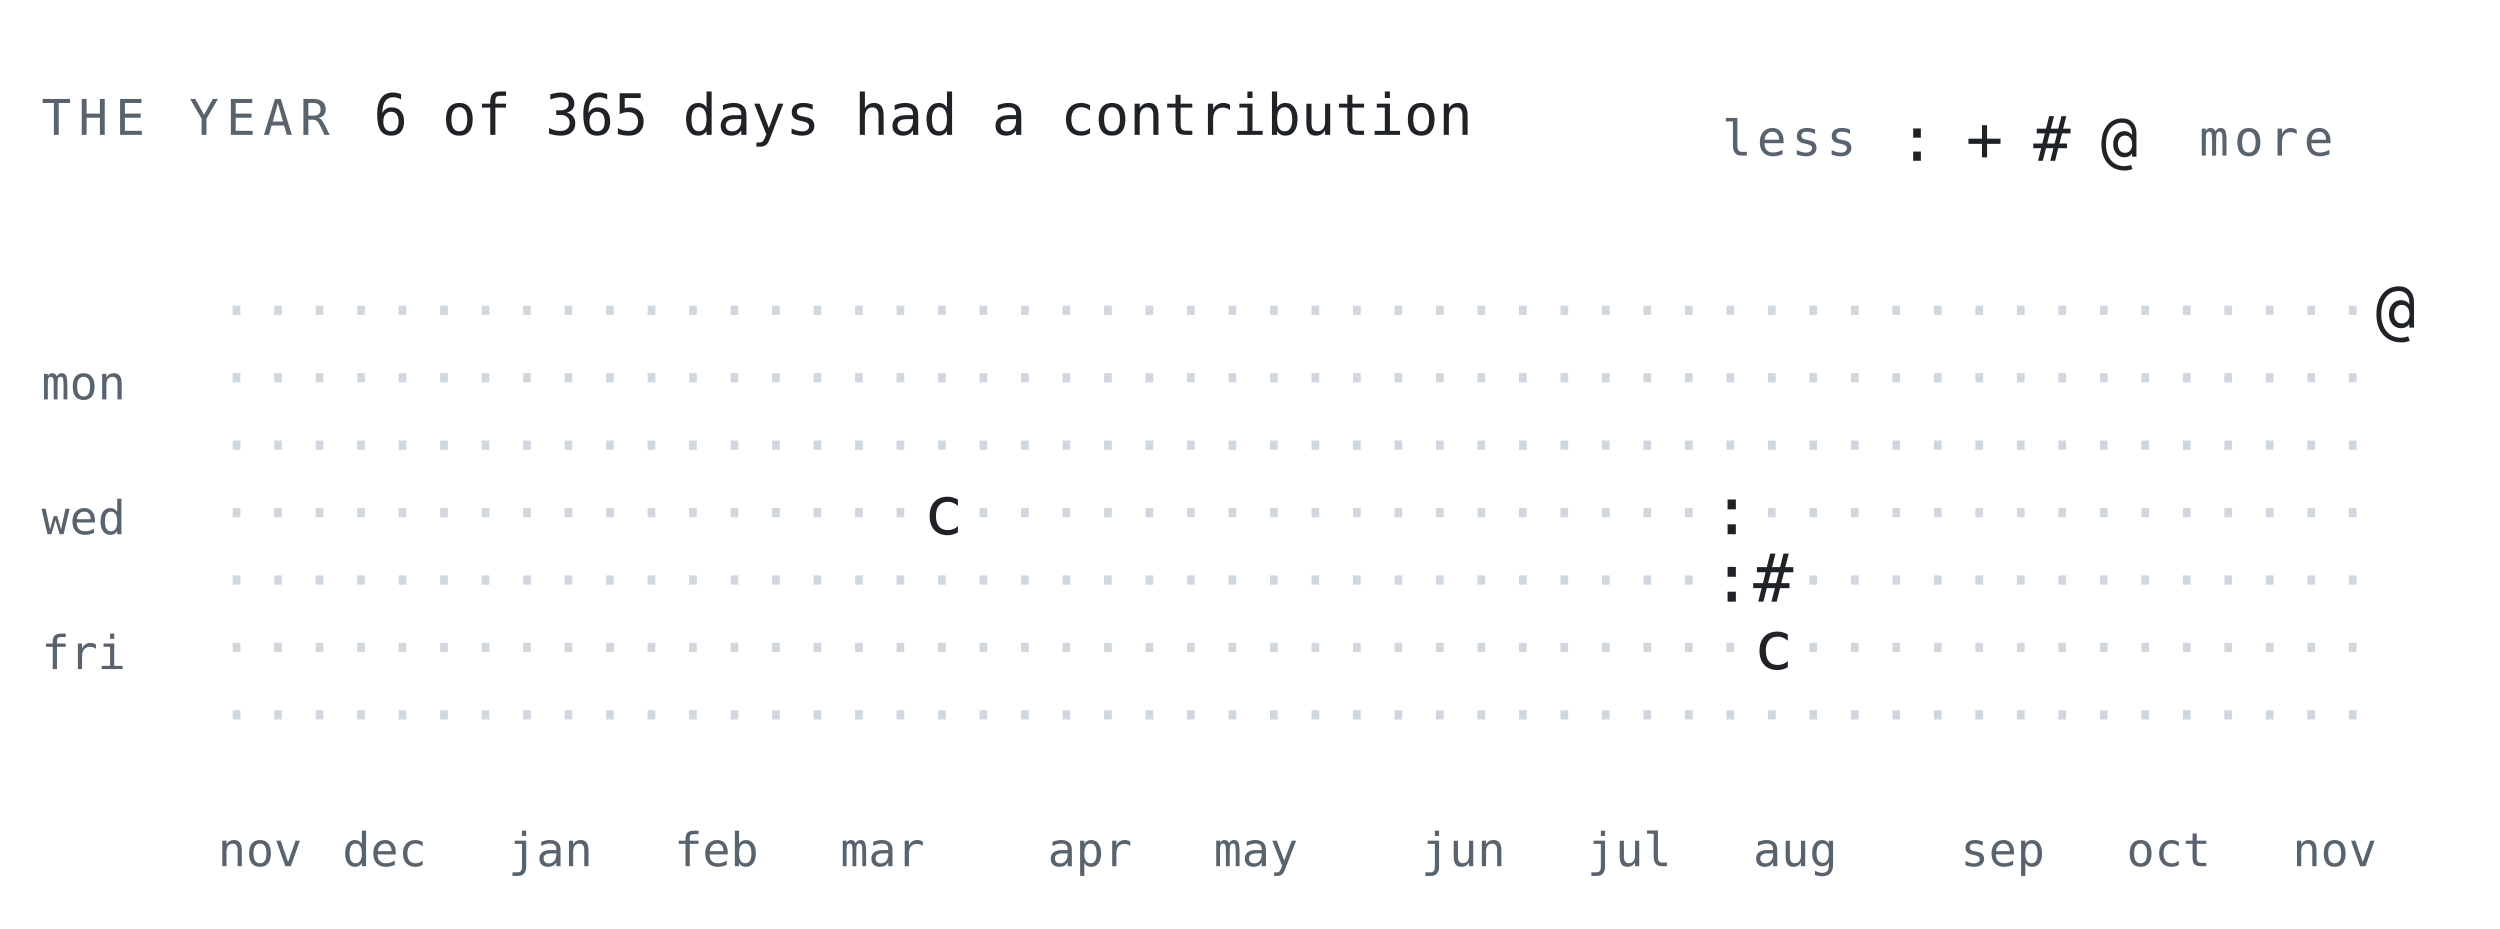
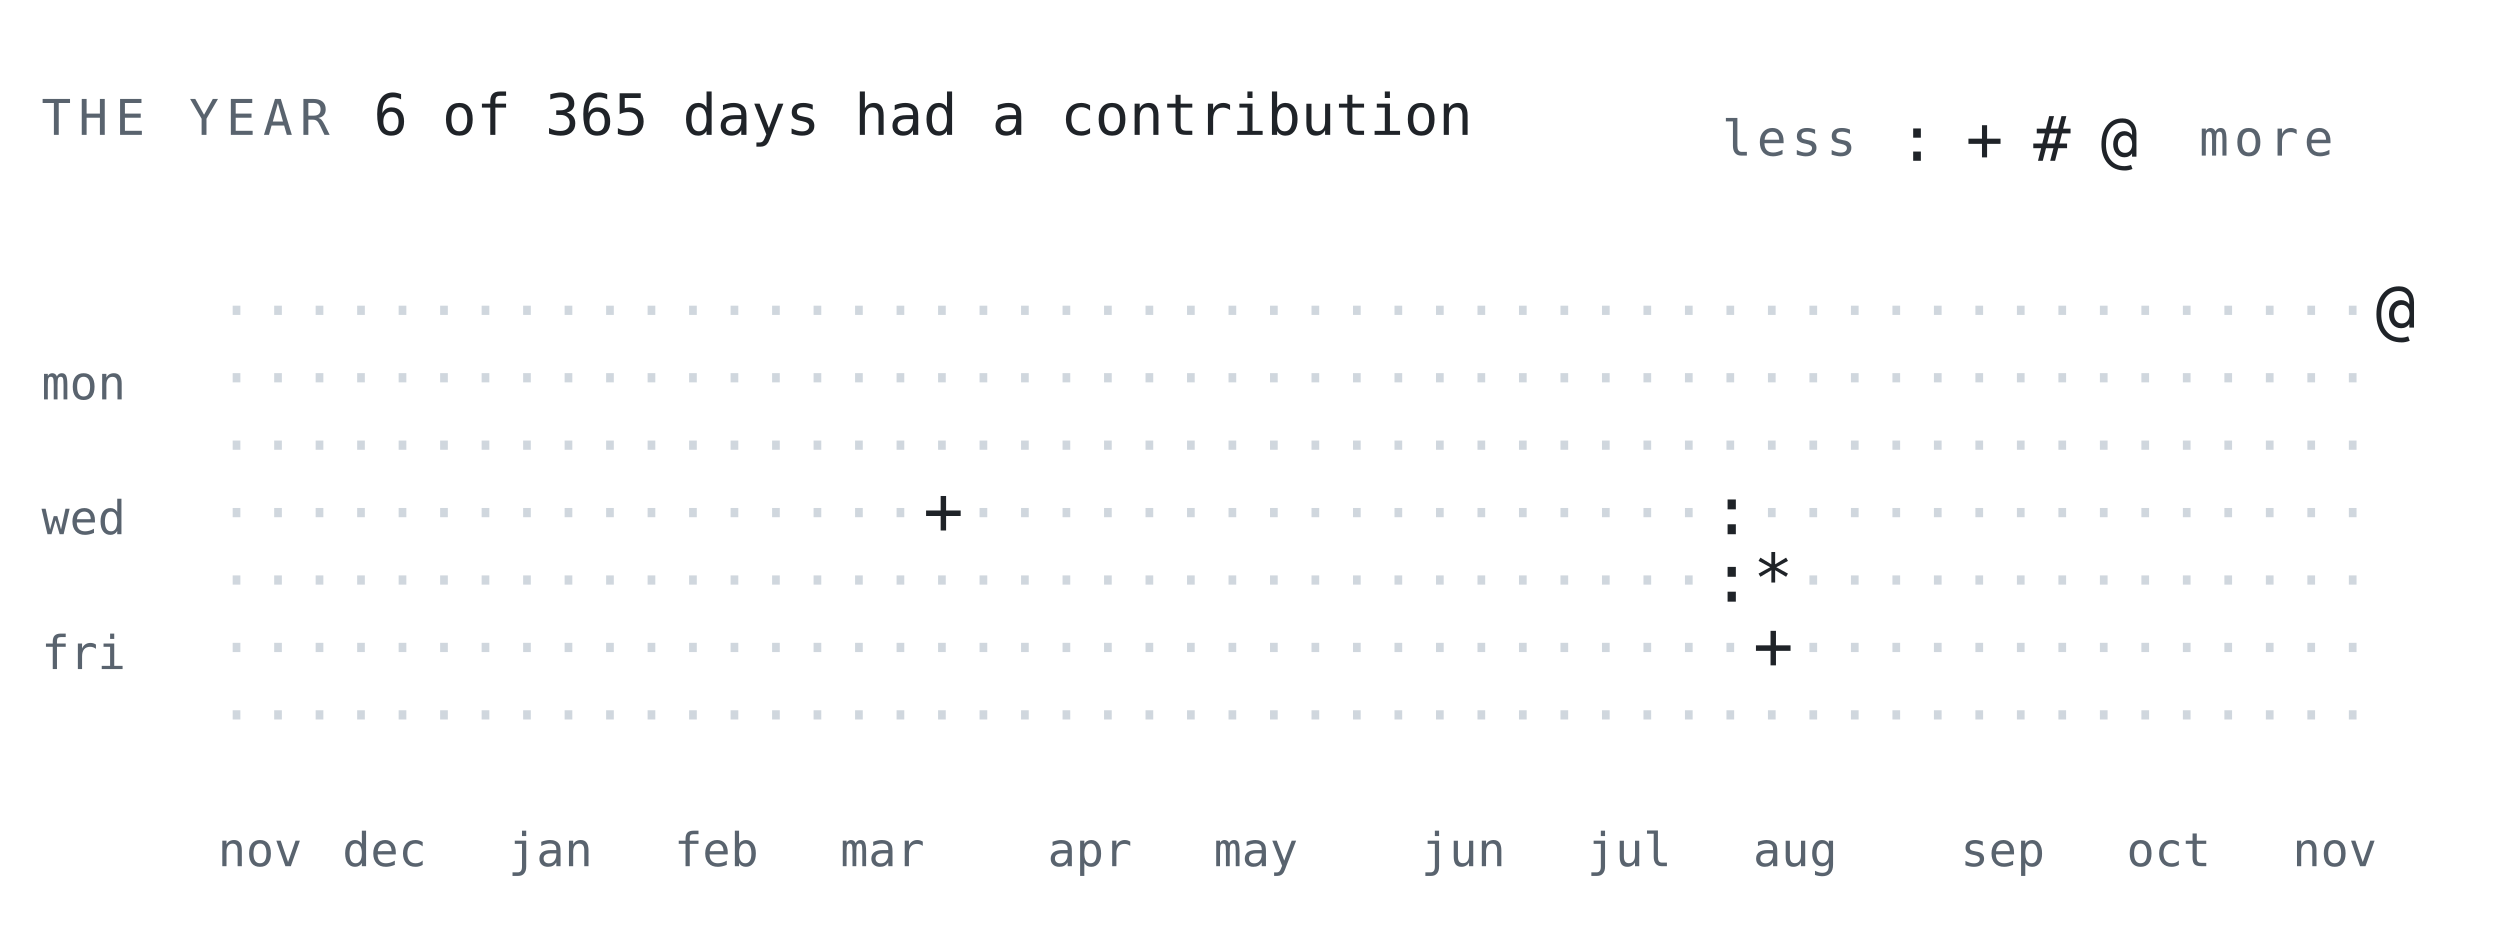
<svg xmlns="http://www.w3.org/2000/svg" viewBox="0 0 482 179" width="482" font-family="'JetBrains Mono', ui-monospace, SFMono-Regular, monospace">
  <style>
  .s{fill:#1f2328}  .m{fill:#59636e}  .t{fill:#d0d7de}  .a{fill:#dd2d51}
  .stk{stroke:#dd2d51}  .trk{fill:#eaeef2}  .ar{fill:#dd2d51;fill-opacity:.14}
  @media(prefers-color-scheme:dark){
    .s{fill:#f0f6fc} .m{fill:#9198a1} .t{fill:#30363d} .a{fill:#e04060}
    .stk{stroke:#e04060} .trk{fill:#21262d} .ar{fill:#e04060;fill-opacity:.18}
  }
</style>
  <rect fill="none" width="482" height="179" />
  <text class="m" x="8" y="26" font-size="9.5" letter-spacing="1.4">THE YEAR</text>
  <text class="s" x="72" y="26" font-size="11">6 of 365 days had a contribution</text>
  <text class="m" x="332" y="30" font-size="9.5" letter-spacing="1">less</text>
  <text class="s" x="366" y="31" font-size="12">:</text>
  <text class="s" x="379" y="31" font-size="12">+</text>
  <text class="s" x="392" y="31" font-size="12">#</text>
  <text class="s" x="405" y="31" font-size="12">@</text>
  <text class="m" x="424" y="30" font-size="9.5" letter-spacing="1">more</text>
  <text class="t" x="42.0" y="64.0" font-size="12" xml:space="preserve">·</text>
  <text class="t" x="42.0" y="77.0" font-size="12" xml:space="preserve">·</text>
  <text class="t" x="42.0" y="90.0" font-size="12" xml:space="preserve">·</text>
  <text class="t" x="42.0" y="103.0" font-size="12" xml:space="preserve">·</text>
  <text class="t" x="42.0" y="116.0" font-size="12" xml:space="preserve">·</text>
  <text class="t" x="42.0" y="129.0" font-size="12" xml:space="preserve">·</text>
  <text class="t" x="42.0" y="142.0" font-size="12" xml:space="preserve">·</text>
  <text class="t" x="50.0" y="64.0" font-size="12" xml:space="preserve">·</text>
  <text class="t" x="50.0" y="77.0" font-size="12" xml:space="preserve">·</text>
  <text class="t" x="50.0" y="90.0" font-size="12" xml:space="preserve">·</text>
  <text class="t" x="50.0" y="103.0" font-size="12" xml:space="preserve">·</text>
  <text class="t" x="50.0" y="116.0" font-size="12" xml:space="preserve">·</text>
  <text class="t" x="50.0" y="129.0" font-size="12" xml:space="preserve">·</text>
  <text class="t" x="50.0" y="142.0" font-size="12" xml:space="preserve">·</text>
  <text class="t" x="58.0" y="64.0" font-size="12" xml:space="preserve">·</text>
  <text class="t" x="58.0" y="77.0" font-size="12" xml:space="preserve">·</text>
  <text class="t" x="58.0" y="90.0" font-size="12" xml:space="preserve">·</text>
  <text class="t" x="58.0" y="103.0" font-size="12" xml:space="preserve">·</text>
  <text class="t" x="58.0" y="116.0" font-size="12" xml:space="preserve">·</text>
  <text class="t" x="58.0" y="129.0" font-size="12" xml:space="preserve">·</text>
  <text class="t" x="58.0" y="142.0" font-size="12" xml:space="preserve">·</text>
  <text class="t" x="66.0" y="64.0" font-size="12" xml:space="preserve">·</text>
  <text class="t" x="66.0" y="77.0" font-size="12" xml:space="preserve">·</text>
  <text class="t" x="66.0" y="90.0" font-size="12" xml:space="preserve">·</text>
  <text class="t" x="66.0" y="103.0" font-size="12" xml:space="preserve">·</text>
  <text class="t" x="66.0" y="116.0" font-size="12" xml:space="preserve">·</text>
  <text class="t" x="66.0" y="129.0" font-size="12" xml:space="preserve">·</text>
  <text class="t" x="66.0" y="142.0" font-size="12" xml:space="preserve">·</text>
  <text class="t" x="74.0" y="64.0" font-size="12" xml:space="preserve">·</text>
  <text class="t" x="74.0" y="77.0" font-size="12" xml:space="preserve">·</text>
  <text class="t" x="74.0" y="90.0" font-size="12" xml:space="preserve">·</text>
  <text class="t" x="74.0" y="103.0" font-size="12" xml:space="preserve">·</text>
  <text class="t" x="74.0" y="116.0" font-size="12" xml:space="preserve">·</text>
  <text class="t" x="74.0" y="129.0" font-size="12" xml:space="preserve">·</text>
  <text class="t" x="74.0" y="142.0" font-size="12" xml:space="preserve">·</text>
  <text class="t" x="82.0" y="64.0" font-size="12" xml:space="preserve">·</text>
  <text class="t" x="82.0" y="77.0" font-size="12" xml:space="preserve">·</text>
  <text class="t" x="82.0" y="90.0" font-size="12" xml:space="preserve">·</text>
  <text class="t" x="82.0" y="103.0" font-size="12" xml:space="preserve">·</text>
  <text class="t" x="82.0" y="116.0" font-size="12" xml:space="preserve">·</text>
  <text class="t" x="82.0" y="129.0" font-size="12" xml:space="preserve">·</text>
  <text class="t" x="82.0" y="142.0" font-size="12" xml:space="preserve">·</text>
  <text class="t" x="90.0" y="64.0" font-size="12" xml:space="preserve">·</text>
  <text class="t" x="90.0" y="77.0" font-size="12" xml:space="preserve">·</text>
  <text class="t" x="90.0" y="90.0" font-size="12" xml:space="preserve">·</text>
  <text class="t" x="90.0" y="103.0" font-size="12" xml:space="preserve">·</text>
  <text class="t" x="90.0" y="116.0" font-size="12" xml:space="preserve">·</text>
  <text class="t" x="90.0" y="129.0" font-size="12" xml:space="preserve">·</text>
  <text class="t" x="90.0" y="142.0" font-size="12" xml:space="preserve">·</text>
  <text class="t" x="98.0" y="64.0" font-size="12" xml:space="preserve">·</text>
  <text class="t" x="98.0" y="77.0" font-size="12" xml:space="preserve">·</text>
  <text class="t" x="98.0" y="90.0" font-size="12" xml:space="preserve">·</text>
  <text class="t" x="98.0" y="103.0" font-size="12" xml:space="preserve">·</text>
  <text class="t" x="98.0" y="116.0" font-size="12" xml:space="preserve">·</text>
  <text class="t" x="98.0" y="129.0" font-size="12" xml:space="preserve">·</text>
  <text class="t" x="98.0" y="142.0" font-size="12" xml:space="preserve">·</text>
  <text class="t" x="106.0" y="64.0" font-size="12" xml:space="preserve">·</text>
  <text class="t" x="106.0" y="77.0" font-size="12" xml:space="preserve">·</text>
  <text class="t" x="106.0" y="90.0" font-size="12" xml:space="preserve">·</text>
  <text class="t" x="106.0" y="103.0" font-size="12" xml:space="preserve">·</text>
  <text class="t" x="106.0" y="116.0" font-size="12" xml:space="preserve">·</text>
  <text class="t" x="106.0" y="129.0" font-size="12" xml:space="preserve">·</text>
  <text class="t" x="106.0" y="142.0" font-size="12" xml:space="preserve">·</text>
  <text class="t" x="114.0" y="64.0" font-size="12" xml:space="preserve">·</text>
  <text class="t" x="114.0" y="77.0" font-size="12" xml:space="preserve">·</text>
  <text class="t" x="114.0" y="90.0" font-size="12" xml:space="preserve">·</text>
  <text class="t" x="114.0" y="103.0" font-size="12" xml:space="preserve">·</text>
  <text class="t" x="114.0" y="116.0" font-size="12" xml:space="preserve">·</text>
  <text class="t" x="114.0" y="129.0" font-size="12" xml:space="preserve">·</text>
  <text class="t" x="114.0" y="142.0" font-size="12" xml:space="preserve">·</text>
  <text class="t" x="122.0" y="64.0" font-size="12" xml:space="preserve">·</text>
  <text class="t" x="122.0" y="77.0" font-size="12" xml:space="preserve">·</text>
  <text class="t" x="122.0" y="90.0" font-size="12" xml:space="preserve">·</text>
  <text class="t" x="122.0" y="103.0" font-size="12" xml:space="preserve">·</text>
  <text class="t" x="122.0" y="116.0" font-size="12" xml:space="preserve">·</text>
  <text class="t" x="122.0" y="129.0" font-size="12" xml:space="preserve">·</text>
  <text class="t" x="122.0" y="142.0" font-size="12" xml:space="preserve">·</text>
  <text class="t" x="130.0" y="64.0" font-size="12" xml:space="preserve">·</text>
  <text class="t" x="130.0" y="77.0" font-size="12" xml:space="preserve">·</text>
  <text class="t" x="130.0" y="90.0" font-size="12" xml:space="preserve">·</text>
  <text class="t" x="130.0" y="103.0" font-size="12" xml:space="preserve">·</text>
  <text class="t" x="130.0" y="116.0" font-size="12" xml:space="preserve">·</text>
  <text class="t" x="130.0" y="129.0" font-size="12" xml:space="preserve">·</text>
  <text class="t" x="130.0" y="142.0" font-size="12" xml:space="preserve">·</text>
  <text class="t" x="138.0" y="64.0" font-size="12" xml:space="preserve">·</text>
  <text class="t" x="138.0" y="77.0" font-size="12" xml:space="preserve">·</text>
  <text class="t" x="138.0" y="90.0" font-size="12" xml:space="preserve">·</text>
  <text class="t" x="138.0" y="103.0" font-size="12" xml:space="preserve">·</text>
  <text class="t" x="138.0" y="116.0" font-size="12" xml:space="preserve">·</text>
  <text class="t" x="138.0" y="129.0" font-size="12" xml:space="preserve">·</text>
  <text class="t" x="138.0" y="142.0" font-size="12" xml:space="preserve">·</text>
  <text class="t" x="146.0" y="64.0" font-size="12" xml:space="preserve">·</text>
  <text class="t" x="146.0" y="77.0" font-size="12" xml:space="preserve">·</text>
  <text class="t" x="146.0" y="90.0" font-size="12" xml:space="preserve">·</text>
  <text class="t" x="146.0" y="103.0" font-size="12" xml:space="preserve">·</text>
  <text class="t" x="146.0" y="116.0" font-size="12" xml:space="preserve">·</text>
  <text class="t" x="146.0" y="129.0" font-size="12" xml:space="preserve">·</text>
  <text class="t" x="146.0" y="142.0" font-size="12" xml:space="preserve">·</text>
  <text class="t" x="154.0" y="64.0" font-size="12" xml:space="preserve">·</text>
  <text class="t" x="154.0" y="77.0" font-size="12" xml:space="preserve">·</text>
  <text class="t" x="154.0" y="90.0" font-size="12" xml:space="preserve">·</text>
  <text class="t" x="154.0" y="103.0" font-size="12" xml:space="preserve">·</text>
  <text class="t" x="154.0" y="116.0" font-size="12" xml:space="preserve">·</text>
  <text class="t" x="154.0" y="129.0" font-size="12" xml:space="preserve">·</text>
  <text class="t" x="154.0" y="142.0" font-size="12" xml:space="preserve">·</text>
  <text class="t" x="162.0" y="64.0" font-size="12" xml:space="preserve">·</text>
  <text class="t" x="162.0" y="77.0" font-size="12" xml:space="preserve">·</text>
  <text class="t" x="162.0" y="90.0" font-size="12" xml:space="preserve">·</text>
  <text class="t" x="162.0" y="103.0" font-size="12" xml:space="preserve">·</text>
  <text class="t" x="162.0" y="116.0" font-size="12" xml:space="preserve">·</text>
  <text class="t" x="162.0" y="129.0" font-size="12" xml:space="preserve">·</text>
  <text class="t" x="162.0" y="142.0" font-size="12" xml:space="preserve">·</text>
  <text class="t" x="170.0" y="64.0" font-size="12" xml:space="preserve">·</text>
  <text class="t" x="170.0" y="77.0" font-size="12" xml:space="preserve">·</text>
  <text class="t" x="170.0" y="90.0" font-size="12" xml:space="preserve">·</text>
  <text class="t" x="170.0" y="103.0" font-size="12" xml:space="preserve">·</text>
  <text class="t" x="170.0" y="116.0" font-size="12" xml:space="preserve">·</text>
  <text class="t" x="170.0" y="129.0" font-size="12" xml:space="preserve">·</text>
  <text class="t" x="170.0" y="142.0" font-size="12" xml:space="preserve">·</text>
  <text class="t" x="178.0" y="64.0" font-size="12" xml:space="preserve">·</text>
  <text class="t" x="178.0" y="77.0" font-size="12" xml:space="preserve">·</text>
  <text class="t" x="178.0" y="90.0" font-size="12" xml:space="preserve">·</text>
-   <text class="s" x="178.0" y="103.0" font-size="12.9" xml:space="preserve">c</text>
+   <text class="s" x="178.0" y="103.0" font-size="12.9" xml:space="preserve">+</text>
  <text class="t" x="178.0" y="116.0" font-size="12" xml:space="preserve">·</text>
  <text class="t" x="178.0" y="129.0" font-size="12" xml:space="preserve">·</text>
  <text class="t" x="178.0" y="142.0" font-size="12" xml:space="preserve">·</text>
  <text class="t" x="186.0" y="64.0" font-size="12" xml:space="preserve">·</text>
  <text class="t" x="186.0" y="77.0" font-size="12" xml:space="preserve">·</text>
  <text class="t" x="186.0" y="90.0" font-size="12" xml:space="preserve">·</text>
  <text class="t" x="186.0" y="103.0" font-size="12" xml:space="preserve">·</text>
  <text class="t" x="186.0" y="116.0" font-size="12" xml:space="preserve">·</text>
  <text class="t" x="186.0" y="129.0" font-size="12" xml:space="preserve">·</text>
  <text class="t" x="186.0" y="142.0" font-size="12" xml:space="preserve">·</text>
  <text class="t" x="194.0" y="64.0" font-size="12" xml:space="preserve">·</text>
  <text class="t" x="194.0" y="77.0" font-size="12" xml:space="preserve">·</text>
  <text class="t" x="194.0" y="90.0" font-size="12" xml:space="preserve">·</text>
  <text class="t" x="194.0" y="103.0" font-size="12" xml:space="preserve">·</text>
  <text class="t" x="194.0" y="116.0" font-size="12" xml:space="preserve">·</text>
  <text class="t" x="194.0" y="129.0" font-size="12" xml:space="preserve">·</text>
  <text class="t" x="194.0" y="142.0" font-size="12" xml:space="preserve">·</text>
  <text class="t" x="202.0" y="64.0" font-size="12" xml:space="preserve">·</text>
  <text class="t" x="202.0" y="77.0" font-size="12" xml:space="preserve">·</text>
  <text class="t" x="202.0" y="90.0" font-size="12" xml:space="preserve">·</text>
  <text class="t" x="202.0" y="103.0" font-size="12" xml:space="preserve">·</text>
  <text class="t" x="202.0" y="116.0" font-size="12" xml:space="preserve">·</text>
  <text class="t" x="202.0" y="129.0" font-size="12" xml:space="preserve">·</text>
  <text class="t" x="202.0" y="142.0" font-size="12" xml:space="preserve">·</text>
  <text class="t" x="210.0" y="64.0" font-size="12" xml:space="preserve">·</text>
  <text class="t" x="210.0" y="77.0" font-size="12" xml:space="preserve">·</text>
  <text class="t" x="210.0" y="90.0" font-size="12" xml:space="preserve">·</text>
  <text class="t" x="210.0" y="103.0" font-size="12" xml:space="preserve">·</text>
  <text class="t" x="210.0" y="116.0" font-size="12" xml:space="preserve">·</text>
  <text class="t" x="210.0" y="129.0" font-size="12" xml:space="preserve">·</text>
  <text class="t" x="210.0" y="142.0" font-size="12" xml:space="preserve">·</text>
  <text class="t" x="218.0" y="64.0" font-size="12" xml:space="preserve">·</text>
  <text class="t" x="218.0" y="77.0" font-size="12" xml:space="preserve">·</text>
  <text class="t" x="218.0" y="90.0" font-size="12" xml:space="preserve">·</text>
  <text class="t" x="218.0" y="103.0" font-size="12" xml:space="preserve">·</text>
  <text class="t" x="218.0" y="116.0" font-size="12" xml:space="preserve">·</text>
  <text class="t" x="218.0" y="129.0" font-size="12" xml:space="preserve">·</text>
  <text class="t" x="218.0" y="142.0" font-size="12" xml:space="preserve">·</text>
  <text class="t" x="226.0" y="64.0" font-size="12" xml:space="preserve">·</text>
  <text class="t" x="226.0" y="77.0" font-size="12" xml:space="preserve">·</text>
  <text class="t" x="226.0" y="90.0" font-size="12" xml:space="preserve">·</text>
  <text class="t" x="226.0" y="103.0" font-size="12" xml:space="preserve">·</text>
  <text class="t" x="226.0" y="116.0" font-size="12" xml:space="preserve">·</text>
  <text class="t" x="226.0" y="129.0" font-size="12" xml:space="preserve">·</text>
  <text class="t" x="226.0" y="142.0" font-size="12" xml:space="preserve">·</text>
  <text class="t" x="234.0" y="64.0" font-size="12" xml:space="preserve">·</text>
  <text class="t" x="234.0" y="77.0" font-size="12" xml:space="preserve">·</text>
  <text class="t" x="234.0" y="90.0" font-size="12" xml:space="preserve">·</text>
  <text class="t" x="234.0" y="103.0" font-size="12" xml:space="preserve">·</text>
  <text class="t" x="234.0" y="116.0" font-size="12" xml:space="preserve">·</text>
  <text class="t" x="234.0" y="129.0" font-size="12" xml:space="preserve">·</text>
  <text class="t" x="234.0" y="142.0" font-size="12" xml:space="preserve">·</text>
  <text class="t" x="242.0" y="64.0" font-size="12" xml:space="preserve">·</text>
  <text class="t" x="242.0" y="77.0" font-size="12" xml:space="preserve">·</text>
  <text class="t" x="242.0" y="90.0" font-size="12" xml:space="preserve">·</text>
  <text class="t" x="242.0" y="103.0" font-size="12" xml:space="preserve">·</text>
  <text class="t" x="242.0" y="116.0" font-size="12" xml:space="preserve">·</text>
  <text class="t" x="242.0" y="129.0" font-size="12" xml:space="preserve">·</text>
  <text class="t" x="242.0" y="142.0" font-size="12" xml:space="preserve">·</text>
  <text class="t" x="250.0" y="64.0" font-size="12" xml:space="preserve">·</text>
  <text class="t" x="250.0" y="77.0" font-size="12" xml:space="preserve">·</text>
  <text class="t" x="250.0" y="90.0" font-size="12" xml:space="preserve">·</text>
  <text class="t" x="250.0" y="103.0" font-size="12" xml:space="preserve">·</text>
  <text class="t" x="250.0" y="116.0" font-size="12" xml:space="preserve">·</text>
  <text class="t" x="250.0" y="129.0" font-size="12" xml:space="preserve">·</text>
  <text class="t" x="250.0" y="142.0" font-size="12" xml:space="preserve">·</text>
  <text class="t" x="258.0" y="64.0" font-size="12" xml:space="preserve">·</text>
  <text class="t" x="258.0" y="77.0" font-size="12" xml:space="preserve">·</text>
  <text class="t" x="258.0" y="90.0" font-size="12" xml:space="preserve">·</text>
  <text class="t" x="258.0" y="103.0" font-size="12" xml:space="preserve">·</text>
  <text class="t" x="258.0" y="116.0" font-size="12" xml:space="preserve">·</text>
  <text class="t" x="258.0" y="129.0" font-size="12" xml:space="preserve">·</text>
  <text class="t" x="258.0" y="142.0" font-size="12" xml:space="preserve">·</text>
  <text class="t" x="266.0" y="64.0" font-size="12" xml:space="preserve">·</text>
  <text class="t" x="266.0" y="77.0" font-size="12" xml:space="preserve">·</text>
  <text class="t" x="266.0" y="90.0" font-size="12" xml:space="preserve">·</text>
  <text class="t" x="266.0" y="103.0" font-size="12" xml:space="preserve">·</text>
  <text class="t" x="266.0" y="116.0" font-size="12" xml:space="preserve">·</text>
  <text class="t" x="266.0" y="129.0" font-size="12" xml:space="preserve">·</text>
  <text class="t" x="266.0" y="142.0" font-size="12" xml:space="preserve">·</text>
  <text class="t" x="274.0" y="64.0" font-size="12" xml:space="preserve">·</text>
  <text class="t" x="274.0" y="77.0" font-size="12" xml:space="preserve">·</text>
  <text class="t" x="274.0" y="90.0" font-size="12" xml:space="preserve">·</text>
  <text class="t" x="274.0" y="103.0" font-size="12" xml:space="preserve">·</text>
  <text class="t" x="274.0" y="116.0" font-size="12" xml:space="preserve">·</text>
  <text class="t" x="274.0" y="129.0" font-size="12" xml:space="preserve">·</text>
  <text class="t" x="274.0" y="142.0" font-size="12" xml:space="preserve">·</text>
  <text class="t" x="282.0" y="64.0" font-size="12" xml:space="preserve">·</text>
  <text class="t" x="282.0" y="77.0" font-size="12" xml:space="preserve">·</text>
  <text class="t" x="282.0" y="90.0" font-size="12" xml:space="preserve">·</text>
  <text class="t" x="282.0" y="103.0" font-size="12" xml:space="preserve">·</text>
  <text class="t" x="282.0" y="116.0" font-size="12" xml:space="preserve">·</text>
  <text class="t" x="282.0" y="129.0" font-size="12" xml:space="preserve">·</text>
  <text class="t" x="282.0" y="142.0" font-size="12" xml:space="preserve">·</text>
  <text class="t" x="290.0" y="64.0" font-size="12" xml:space="preserve">·</text>
  <text class="t" x="290.0" y="77.0" font-size="12" xml:space="preserve">·</text>
  <text class="t" x="290.0" y="90.0" font-size="12" xml:space="preserve">·</text>
  <text class="t" x="290.0" y="103.0" font-size="12" xml:space="preserve">·</text>
  <text class="t" x="290.0" y="116.0" font-size="12" xml:space="preserve">·</text>
  <text class="t" x="290.0" y="129.0" font-size="12" xml:space="preserve">·</text>
  <text class="t" x="290.0" y="142.0" font-size="12" xml:space="preserve">·</text>
  <text class="t" x="298.0" y="64.0" font-size="12" xml:space="preserve">·</text>
  <text class="t" x="298.0" y="77.0" font-size="12" xml:space="preserve">·</text>
  <text class="t" x="298.0" y="90.0" font-size="12" xml:space="preserve">·</text>
  <text class="t" x="298.0" y="103.0" font-size="12" xml:space="preserve">·</text>
  <text class="t" x="298.0" y="116.0" font-size="12" xml:space="preserve">·</text>
  <text class="t" x="298.0" y="129.0" font-size="12" xml:space="preserve">·</text>
  <text class="t" x="298.0" y="142.0" font-size="12" xml:space="preserve">·</text>
  <text class="t" x="306.0" y="64.0" font-size="12" xml:space="preserve">·</text>
  <text class="t" x="306.0" y="77.0" font-size="12" xml:space="preserve">·</text>
  <text class="t" x="306.0" y="90.0" font-size="12" xml:space="preserve">·</text>
  <text class="t" x="306.0" y="103.0" font-size="12" xml:space="preserve">·</text>
  <text class="t" x="306.0" y="116.0" font-size="12" xml:space="preserve">·</text>
  <text class="t" x="306.0" y="129.0" font-size="12" xml:space="preserve">·</text>
  <text class="t" x="306.0" y="142.0" font-size="12" xml:space="preserve">·</text>
  <text class="t" x="314.0" y="64.0" font-size="12" xml:space="preserve">·</text>
  <text class="t" x="314.0" y="77.0" font-size="12" xml:space="preserve">·</text>
  <text class="t" x="314.0" y="90.0" font-size="12" xml:space="preserve">·</text>
  <text class="t" x="314.0" y="103.0" font-size="12" xml:space="preserve">·</text>
  <text class="t" x="314.0" y="116.0" font-size="12" xml:space="preserve">·</text>
  <text class="t" x="314.0" y="129.0" font-size="12" xml:space="preserve">·</text>
  <text class="t" x="314.0" y="142.0" font-size="12" xml:space="preserve">·</text>
  <text class="t" x="322.0" y="64.0" font-size="12" xml:space="preserve">·</text>
  <text class="t" x="322.0" y="77.0" font-size="12" xml:space="preserve">·</text>
  <text class="t" x="322.0" y="90.0" font-size="12" xml:space="preserve">·</text>
  <text class="t" x="322.0" y="103.0" font-size="12" xml:space="preserve">·</text>
  <text class="t" x="322.0" y="116.0" font-size="12" xml:space="preserve">·</text>
  <text class="t" x="322.0" y="129.0" font-size="12" xml:space="preserve">·</text>
  <text class="t" x="322.0" y="142.0" font-size="12" xml:space="preserve">·</text>
  <text class="t" x="330.0" y="64.0" font-size="12" xml:space="preserve">·</text>
  <text class="t" x="330.0" y="77.0" font-size="12" xml:space="preserve">·</text>
  <text class="t" x="330.0" y="90.0" font-size="12" xml:space="preserve">·</text>
  <text class="s" x="330.0" y="103.0" font-size="12.9" xml:space="preserve">:</text>
  <text class="s" x="330.0" y="116.0" font-size="12.9" xml:space="preserve">:</text>
  <text class="t" x="330.0" y="129.0" font-size="12" xml:space="preserve">·</text>
  <text class="t" x="330.0" y="142.0" font-size="12" xml:space="preserve">·</text>
  <text class="t" x="338.0" y="64.0" font-size="12" xml:space="preserve">·</text>
  <text class="t" x="338.0" y="77.0" font-size="12" xml:space="preserve">·</text>
  <text class="t" x="338.0" y="90.0" font-size="12" xml:space="preserve">·</text>
  <text class="t" x="338.0" y="103.0" font-size="12" xml:space="preserve">·</text>
-   <text class="s" x="338.0" y="116.0" font-size="12.9" xml:space="preserve">#</text>
-   <text class="s" x="338.0" y="129.0" font-size="12.9" xml:space="preserve">c</text>
+   <text class="s" x="338.0" y="116.0" font-size="12.9" xml:space="preserve">*</text>
+   <text class="s" x="338.0" y="129.0" font-size="12.9" xml:space="preserve">+</text>
  <text class="t" x="338.0" y="142.0" font-size="12" xml:space="preserve">·</text>
  <text class="t" x="346.0" y="64.0" font-size="12" xml:space="preserve">·</text>
  <text class="t" x="346.0" y="77.0" font-size="12" xml:space="preserve">·</text>
  <text class="t" x="346.0" y="90.0" font-size="12" xml:space="preserve">·</text>
  <text class="t" x="346.0" y="103.0" font-size="12" xml:space="preserve">·</text>
  <text class="t" x="346.0" y="116.0" font-size="12" xml:space="preserve">·</text>
  <text class="t" x="346.0" y="129.0" font-size="12" xml:space="preserve">·</text>
  <text class="t" x="346.0" y="142.0" font-size="12" xml:space="preserve">·</text>
  <text class="t" x="354.0" y="64.0" font-size="12" xml:space="preserve">·</text>
  <text class="t" x="354.0" y="77.0" font-size="12" xml:space="preserve">·</text>
  <text class="t" x="354.0" y="90.0" font-size="12" xml:space="preserve">·</text>
  <text class="t" x="354.0" y="103.0" font-size="12" xml:space="preserve">·</text>
  <text class="t" x="354.0" y="116.0" font-size="12" xml:space="preserve">·</text>
  <text class="t" x="354.0" y="129.0" font-size="12" xml:space="preserve">·</text>
  <text class="t" x="354.0" y="142.0" font-size="12" xml:space="preserve">·</text>
  <text class="t" x="362.0" y="64.0" font-size="12" xml:space="preserve">·</text>
  <text class="t" x="362.0" y="77.0" font-size="12" xml:space="preserve">·</text>
  <text class="t" x="362.0" y="90.0" font-size="12" xml:space="preserve">·</text>
  <text class="t" x="362.0" y="103.0" font-size="12" xml:space="preserve">·</text>
  <text class="t" x="362.0" y="116.0" font-size="12" xml:space="preserve">·</text>
  <text class="t" x="362.0" y="129.0" font-size="12" xml:space="preserve">·</text>
  <text class="t" x="362.0" y="142.0" font-size="12" xml:space="preserve">·</text>
  <text class="t" x="370.0" y="64.0" font-size="12" xml:space="preserve">·</text>
  <text class="t" x="370.0" y="77.0" font-size="12" xml:space="preserve">·</text>
  <text class="t" x="370.0" y="90.0" font-size="12" xml:space="preserve">·</text>
  <text class="t" x="370.0" y="103.0" font-size="12" xml:space="preserve">·</text>
  <text class="t" x="370.0" y="116.0" font-size="12" xml:space="preserve">·</text>
  <text class="t" x="370.0" y="129.0" font-size="12" xml:space="preserve">·</text>
  <text class="t" x="370.0" y="142.0" font-size="12" xml:space="preserve">·</text>
  <text class="t" x="378.0" y="64.0" font-size="12" xml:space="preserve">·</text>
  <text class="t" x="378.0" y="77.0" font-size="12" xml:space="preserve">·</text>
  <text class="t" x="378.0" y="90.0" font-size="12" xml:space="preserve">·</text>
  <text class="t" x="378.0" y="103.0" font-size="12" xml:space="preserve">·</text>
  <text class="t" x="378.0" y="116.0" font-size="12" xml:space="preserve">·</text>
  <text class="t" x="378.0" y="129.0" font-size="12" xml:space="preserve">·</text>
  <text class="t" x="378.0" y="142.0" font-size="12" xml:space="preserve">·</text>
  <text class="t" x="386.0" y="64.0" font-size="12" xml:space="preserve">·</text>
  <text class="t" x="386.0" y="77.0" font-size="12" xml:space="preserve">·</text>
  <text class="t" x="386.0" y="90.0" font-size="12" xml:space="preserve">·</text>
  <text class="t" x="386.0" y="103.0" font-size="12" xml:space="preserve">·</text>
  <text class="t" x="386.0" y="116.0" font-size="12" xml:space="preserve">·</text>
  <text class="t" x="386.0" y="129.0" font-size="12" xml:space="preserve">·</text>
  <text class="t" x="386.0" y="142.0" font-size="12" xml:space="preserve">·</text>
  <text class="t" x="394.0" y="64.0" font-size="12" xml:space="preserve">·</text>
  <text class="t" x="394.0" y="77.0" font-size="12" xml:space="preserve">·</text>
  <text class="t" x="394.0" y="90.0" font-size="12" xml:space="preserve">·</text>
  <text class="t" x="394.0" y="103.0" font-size="12" xml:space="preserve">·</text>
  <text class="t" x="394.0" y="116.0" font-size="12" xml:space="preserve">·</text>
  <text class="t" x="394.0" y="129.0" font-size="12" xml:space="preserve">·</text>
  <text class="t" x="394.0" y="142.0" font-size="12" xml:space="preserve">·</text>
  <text class="t" x="402.0" y="64.0" font-size="12" xml:space="preserve">·</text>
  <text class="t" x="402.0" y="77.0" font-size="12" xml:space="preserve">·</text>
  <text class="t" x="402.0" y="90.0" font-size="12" xml:space="preserve">·</text>
  <text class="t" x="402.0" y="103.0" font-size="12" xml:space="preserve">·</text>
  <text class="t" x="402.0" y="116.0" font-size="12" xml:space="preserve">·</text>
  <text class="t" x="402.0" y="129.0" font-size="12" xml:space="preserve">·</text>
  <text class="t" x="402.0" y="142.0" font-size="12" xml:space="preserve">·</text>
  <text class="t" x="410.0" y="64.0" font-size="12" xml:space="preserve">·</text>
  <text class="t" x="410.0" y="77.0" font-size="12" xml:space="preserve">·</text>
  <text class="t" x="410.0" y="90.0" font-size="12" xml:space="preserve">·</text>
  <text class="t" x="410.0" y="103.0" font-size="12" xml:space="preserve">·</text>
  <text class="t" x="410.0" y="116.0" font-size="12" xml:space="preserve">·</text>
  <text class="t" x="410.0" y="129.0" font-size="12" xml:space="preserve">·</text>
  <text class="t" x="410.0" y="142.0" font-size="12" xml:space="preserve">·</text>
  <text class="t" x="418.0" y="64.0" font-size="12" xml:space="preserve">·</text>
  <text class="t" x="418.0" y="77.0" font-size="12" xml:space="preserve">·</text>
  <text class="t" x="418.0" y="90.0" font-size="12" xml:space="preserve">·</text>
  <text class="t" x="418.0" y="103.0" font-size="12" xml:space="preserve">·</text>
  <text class="t" x="418.0" y="116.0" font-size="12" xml:space="preserve">·</text>
  <text class="t" x="418.0" y="129.0" font-size="12" xml:space="preserve">·</text>
  <text class="t" x="418.0" y="142.0" font-size="12" xml:space="preserve">·</text>
  <text class="t" x="426.0" y="64.0" font-size="12" xml:space="preserve">·</text>
  <text class="t" x="426.0" y="77.0" font-size="12" xml:space="preserve">·</text>
  <text class="t" x="426.0" y="90.0" font-size="12" xml:space="preserve">·</text>
  <text class="t" x="426.0" y="103.0" font-size="12" xml:space="preserve">·</text>
  <text class="t" x="426.0" y="116.0" font-size="12" xml:space="preserve">·</text>
  <text class="t" x="426.0" y="129.0" font-size="12" xml:space="preserve">·</text>
  <text class="t" x="426.0" y="142.0" font-size="12" xml:space="preserve">·</text>
  <text class="t" x="434.0" y="64.0" font-size="12" xml:space="preserve">·</text>
  <text class="t" x="434.0" y="77.0" font-size="12" xml:space="preserve">·</text>
  <text class="t" x="434.0" y="90.0" font-size="12" xml:space="preserve">·</text>
  <text class="t" x="434.0" y="103.0" font-size="12" xml:space="preserve">·</text>
  <text class="t" x="434.0" y="116.0" font-size="12" xml:space="preserve">·</text>
  <text class="t" x="434.0" y="129.0" font-size="12" xml:space="preserve">·</text>
  <text class="t" x="434.0" y="142.0" font-size="12" xml:space="preserve">·</text>
  <text class="t" x="442.0" y="64.0" font-size="12" xml:space="preserve">·</text>
  <text class="t" x="442.0" y="77.0" font-size="12" xml:space="preserve">·</text>
  <text class="t" x="442.0" y="90.0" font-size="12" xml:space="preserve">·</text>
  <text class="t" x="442.0" y="103.0" font-size="12" xml:space="preserve">·</text>
  <text class="t" x="442.0" y="116.0" font-size="12" xml:space="preserve">·</text>
  <text class="t" x="442.0" y="129.0" font-size="12" xml:space="preserve">·</text>
  <text class="t" x="442.0" y="142.0" font-size="12" xml:space="preserve">·</text>
  <text class="t" x="450.0" y="64.0" font-size="12" xml:space="preserve">·</text>
  <text class="t" x="450.0" y="77.0" font-size="12" xml:space="preserve">·</text>
  <text class="t" x="450.0" y="90.0" font-size="12" xml:space="preserve">·</text>
  <text class="t" x="450.0" y="103.0" font-size="12" xml:space="preserve">·</text>
  <text class="t" x="450.0" y="116.0" font-size="12" xml:space="preserve">·</text>
  <text class="t" x="450.0" y="129.0" font-size="12" xml:space="preserve">·</text>
  <text class="t" x="450.0" y="142.0" font-size="12" xml:space="preserve">·</text>
  <text class="s" x="458.0" y="64.0" font-size="12.9" xml:space="preserve">@</text>
  <text class="m" x="8" y="77.0" font-size="9">mon</text>
  <text class="m" x="8" y="103.0" font-size="9">wed</text>
  <text class="m" x="8" y="129.0" font-size="9">fri</text>
  <text class="m" x="42.0" y="167.0" font-size="9">nov</text>
  <text class="m" x="66.0" y="167.0" font-size="9">dec</text>
  <text class="m" x="98.0" y="167.0" font-size="9">jan</text>
  <text class="m" x="130.0" y="167.0" font-size="9">feb</text>
  <text class="m" x="162.0" y="167.0" font-size="9">mar</text>
  <text class="m" x="202.0" y="167.0" font-size="9">apr</text>
  <text class="m" x="234.0" y="167.0" font-size="9">may</text>
  <text class="m" x="274.0" y="167.0" font-size="9">jun</text>
  <text class="m" x="306.0" y="167.0" font-size="9">jul</text>
  <text class="m" x="338.0" y="167.0" font-size="9">aug</text>
  <text class="m" x="378.0" y="167.0" font-size="9">sep</text>
  <text class="m" x="410.0" y="167.0" font-size="9">oct</text>
  <text class="m" x="442.0" y="167.0" font-size="9">nov</text>
</svg>
